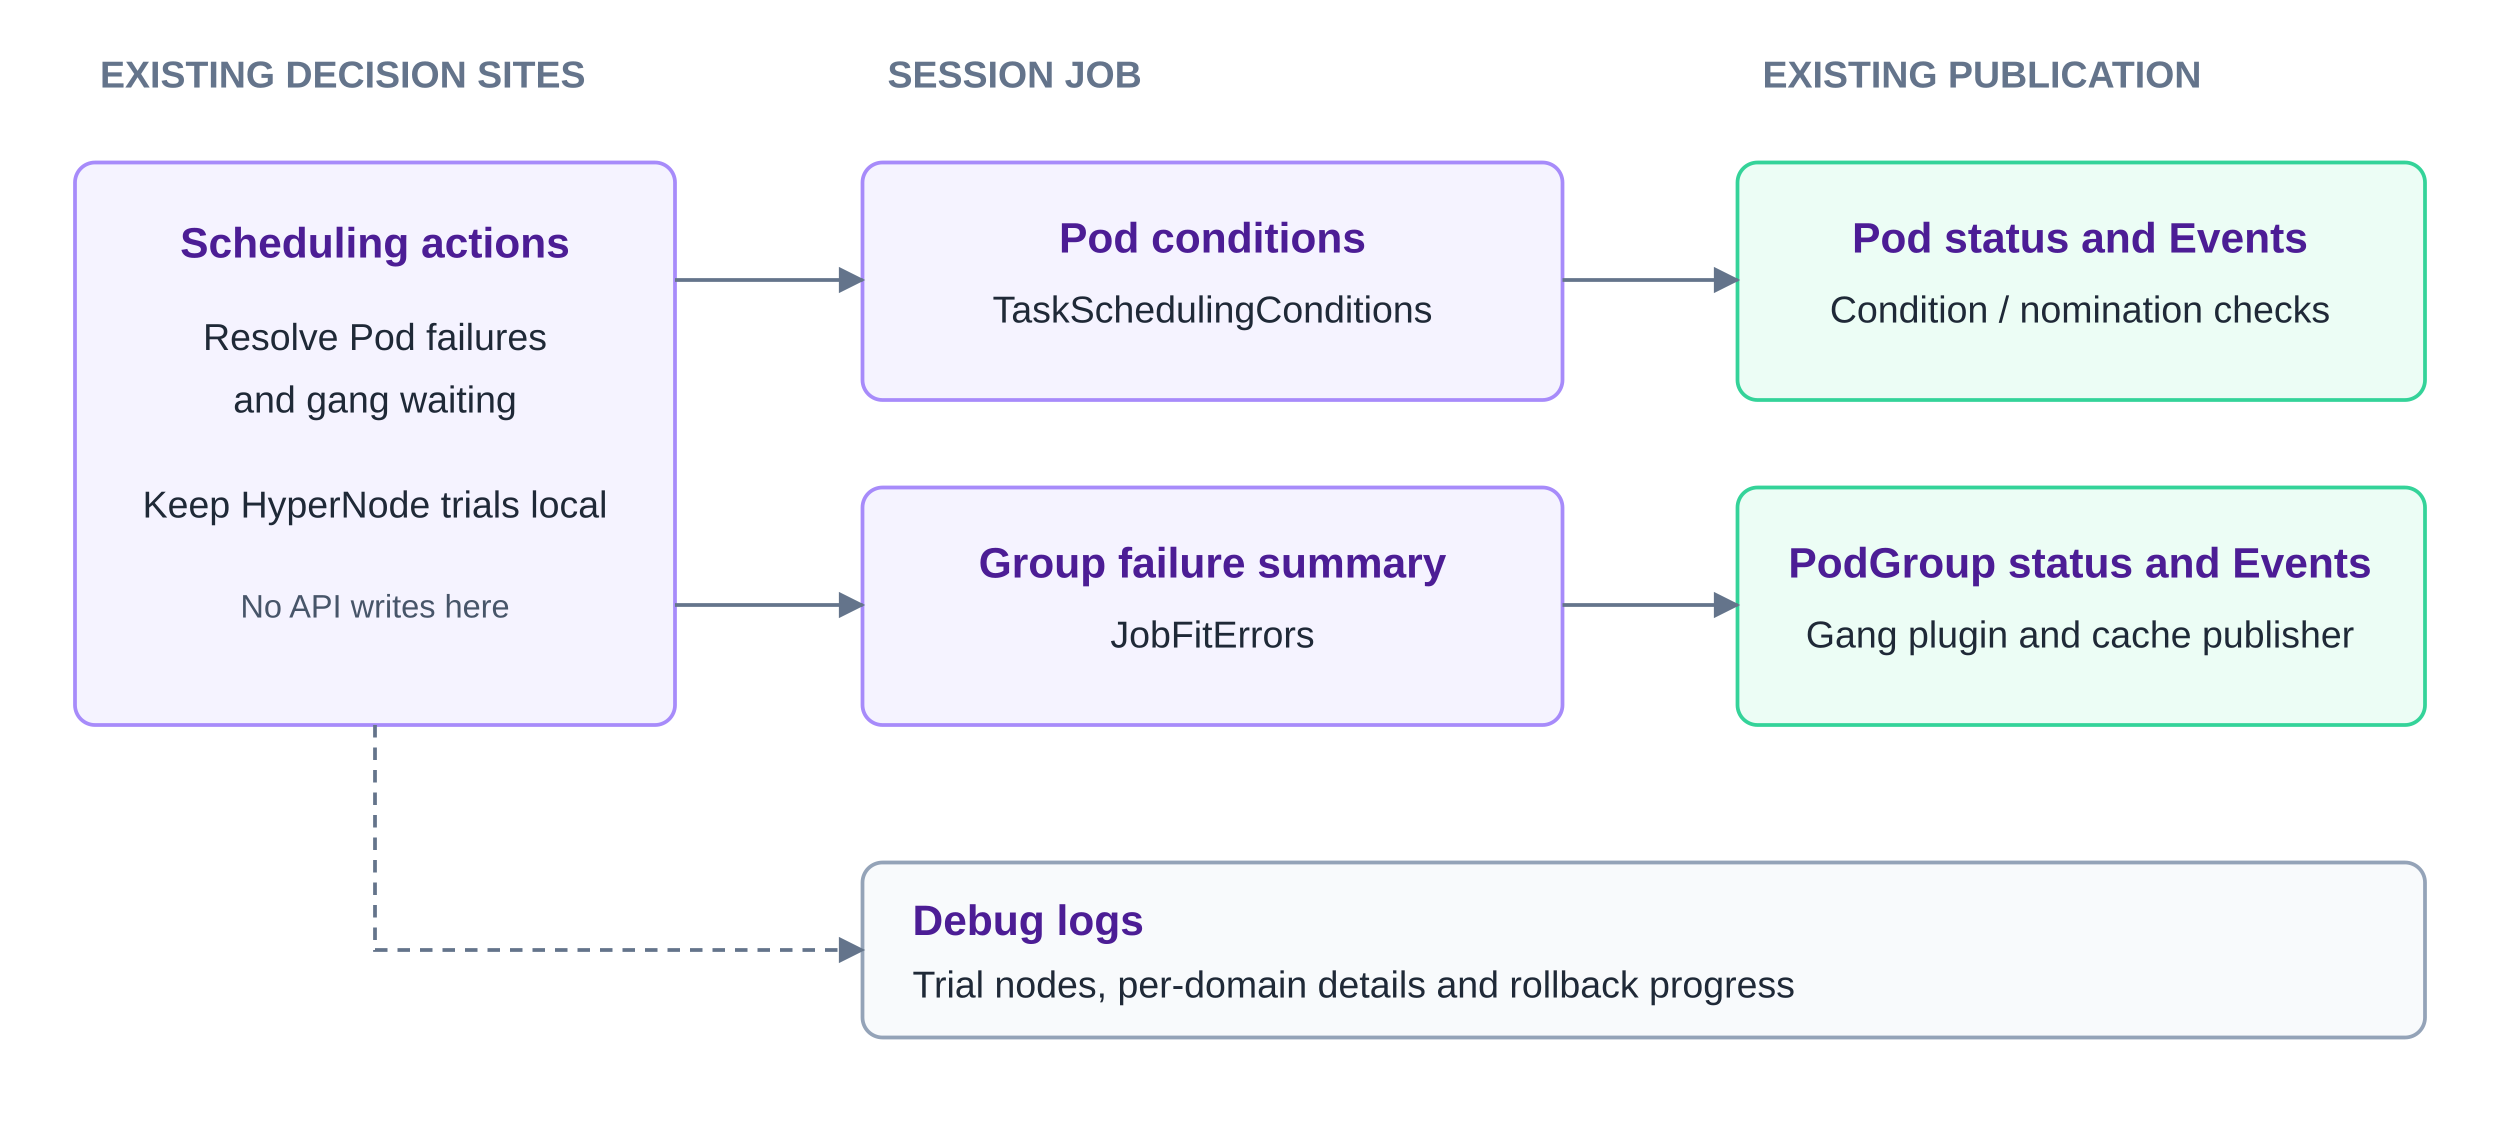
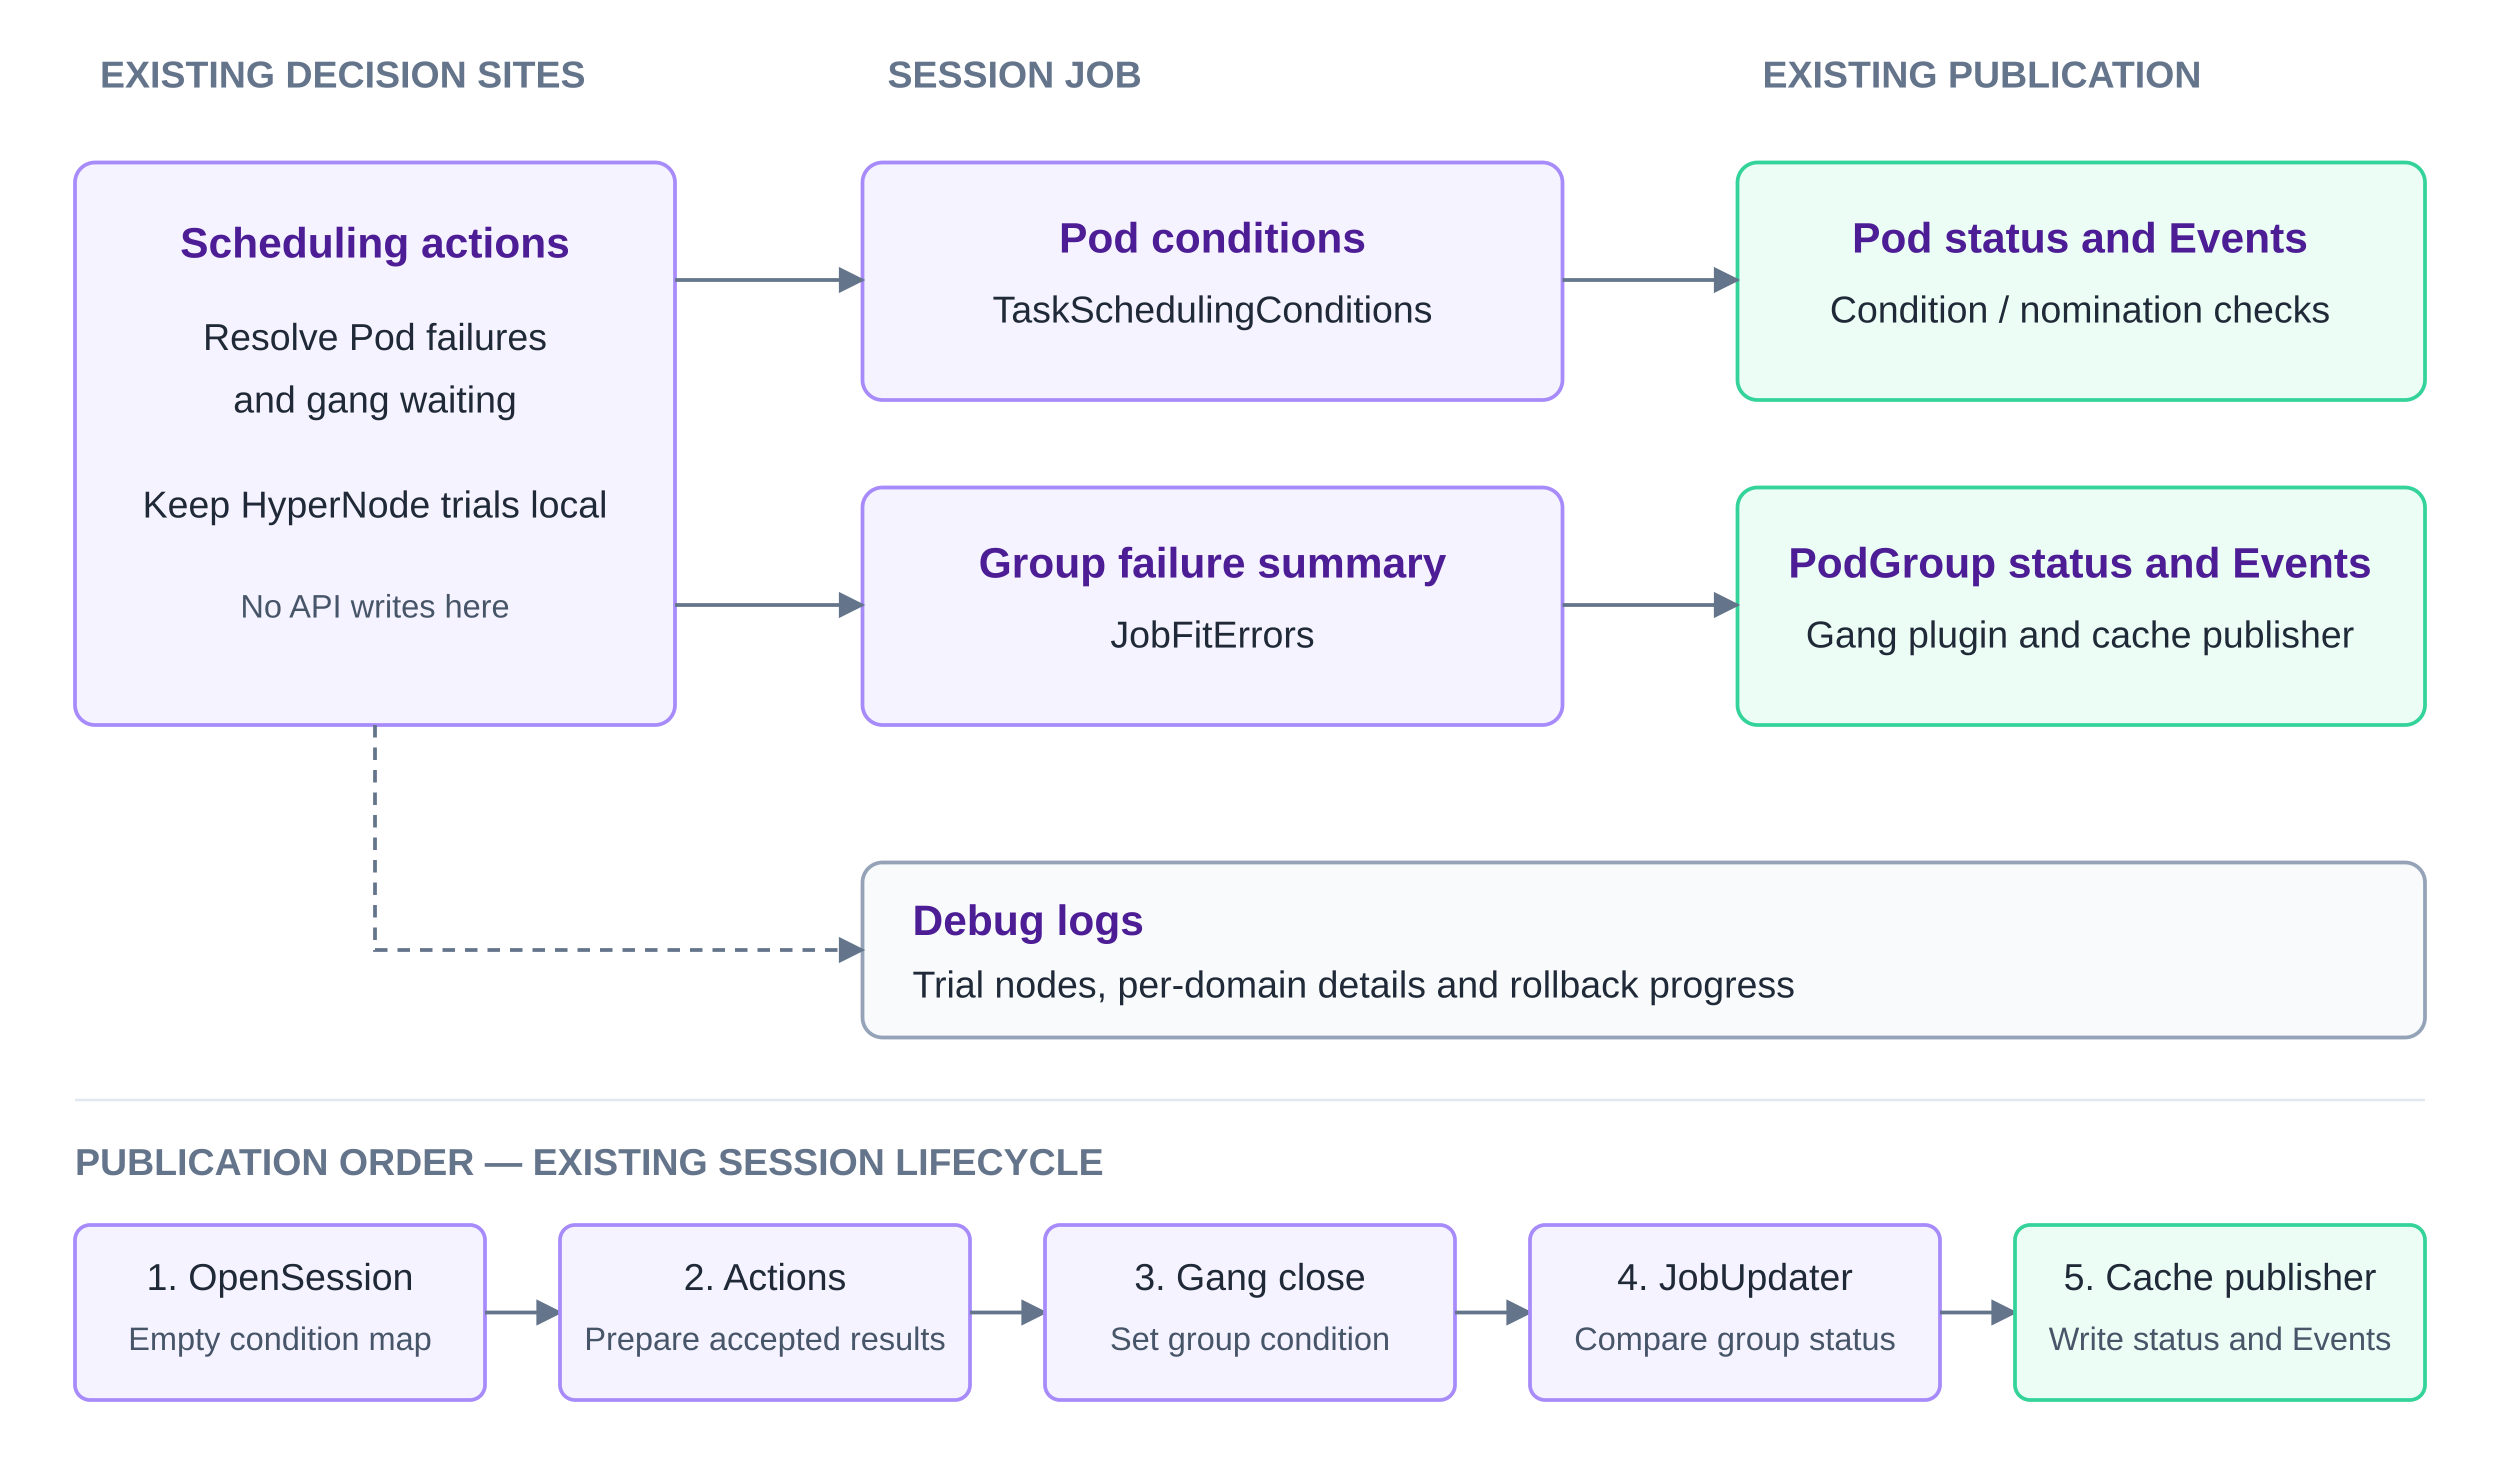
- <svg xmlns="http://www.w3.org/2000/svg" width="1000" height="450" viewBox="0 0 1000 450" role="img" aria-labelledby="title desc">
+ <svg xmlns="http://www.w3.org/2000/svg" width="1000" height="590" viewBox="0 0 1000 590" role="img" aria-labelledby="title desc">
  <defs>
    <marker id="arrow" viewBox="0 0 10 10" refX="9" refY="5" markerWidth="7" markerHeight="7" orient="auto-start-reverse">
      <path d="M 0 0 L 10 5 L 0 10 Z" fill="#64748b" />
    </marker>
  </defs>
  <style>
    text { font-family: Arial, Helvetica, sans-serif; fill: #1f2937; }
    .heading { font-size: 15px; font-weight: 700; fill: #64748b; }
    .name { font-size: 17px; font-weight: 600; fill: #4c1d95; }
    .body { font-size: 15px; }
    .small { font-size: 13px; fill: #475569; }
    .box { fill: #f5f3ff; stroke: #a78bfa; stroke-width: 1.5; }
    .output { fill: #ecfdf5; stroke: #34d399; stroke-width: 1.5; }
    .line { fill: none; stroke: #64748b; stroke-width: 1.5; marker-end: url(#arrow); }
  </style>
-   <rect width="1000" height="450" fill="#fff" />
+   <rect width="1000" height="590" fill="#fff" />
  <text x="40" y="35" class="heading">EXISTING DECISION SITES</text>
  <text x="355" y="35" class="heading">SESSION JOB</text>
  <text x="705" y="35" class="heading">EXISTING PUBLICATION</text>
  <rect x="30" y="65" width="240" height="225" rx="8" class="box" />
  <text x="150" y="103" text-anchor="middle" class="name">Scheduling actions</text>
  <text x="150" y="140" text-anchor="middle" class="body">Resolve Pod failures</text>
  <text x="150" y="165" text-anchor="middle" class="body">and gang waiting</text>
  <text x="150" y="207" text-anchor="middle" class="body">Keep HyperNode trials local</text>
  <text x="150" y="247" text-anchor="middle" class="small">No API writes here</text>
  <rect x="345" y="65" width="280" height="95" rx="8" class="box" />
  <text x="485" y="101" text-anchor="middle" class="name">Pod conditions</text>
  <text x="485" y="129" text-anchor="middle" class="body">TaskSchedulingConditions</text>
  <path d="M270 112 L345 112" class="line" />
  <rect x="345" y="195" width="280" height="95" rx="8" class="box" />
  <text x="485" y="231" text-anchor="middle" class="name">Group failure summary</text>
  <text x="485" y="259" text-anchor="middle" class="body">JobFitErrors</text>
  <path d="M270 242 L345 242" class="line" />
  <rect x="695" y="65" width="275" height="95" rx="8" class="output" />
  <text x="832" y="101" text-anchor="middle" class="name">Pod status and Events</text>
  <text x="832" y="129" text-anchor="middle" class="body">Condition / nomination checks</text>
  <path d="M625 112 L695 112" class="line" />
  <rect x="695" y="195" width="275" height="95" rx="8" class="output" />
  <text x="832" y="231" text-anchor="middle" class="name">PodGroup status and Events</text>
  <text x="832" y="259" text-anchor="middle" class="body">Gang plugin and cache publisher</text>
  <path d="M625 242 L695 242" class="line" />
  <rect x="345" y="345" width="625" height="70" rx="8" fill="#f8fafc" stroke="#94a3b8" stroke-width="1.5" />
  <text x="365" y="374" class="name">Debug logs</text>
  <text x="365" y="399" class="body">Trial nodes, per-domain details and rollback progress</text>
  <path d="M150 290 L150 380 L345 380" class="line" stroke-dasharray="5 4" />
+   <path d="M30 440 H970" stroke="#e2e8f0" />
+   <text x="30" y="470" class="heading">PUBLICATION ORDER — EXISTING SESSION LIFECYCLE</text>
+   <rect x="30" y="490" width="164" height="70" rx="6" class="box" />
+   <text x="112" y="516" text-anchor="middle" class="body">1. OpenSession</text>
+   <text x="112" y="540" text-anchor="middle" class="small">Empty condition map</text>
+   <path d="M194 525 H224" class="line" />
+   <rect x="224" y="490" width="164" height="70" rx="6" class="box" />
+   <text x="306" y="516" text-anchor="middle" class="body">2. Actions</text>
+   <text x="306" y="540" text-anchor="middle" class="small">Prepare accepted results</text>
+   <path d="M388 525 H418" class="line" />
+   <rect x="418" y="490" width="164" height="70" rx="6" class="box" />
+   <text x="500" y="516" text-anchor="middle" class="body">3. Gang close</text>
+   <text x="500" y="540" text-anchor="middle" class="small">Set group condition</text>
+   <path d="M582 525 H612" class="line" />
+   <rect x="612" y="490" width="164" height="70" rx="6" class="box" />
+   <text x="694" y="516" text-anchor="middle" class="body">4. JobUpdater</text>
+   <text x="694" y="540" text-anchor="middle" class="small">Compare group status</text>
+   <path d="M776 525 H806" class="line" />
+   <rect x="806" y="490" width="164" height="70" rx="6" class="output" />
+   <text x="888" y="516" text-anchor="middle" class="body">5. Cache publisher</text>
+   <text x="888" y="540" text-anchor="middle" class="small">Write status and Events</text>
</svg>
